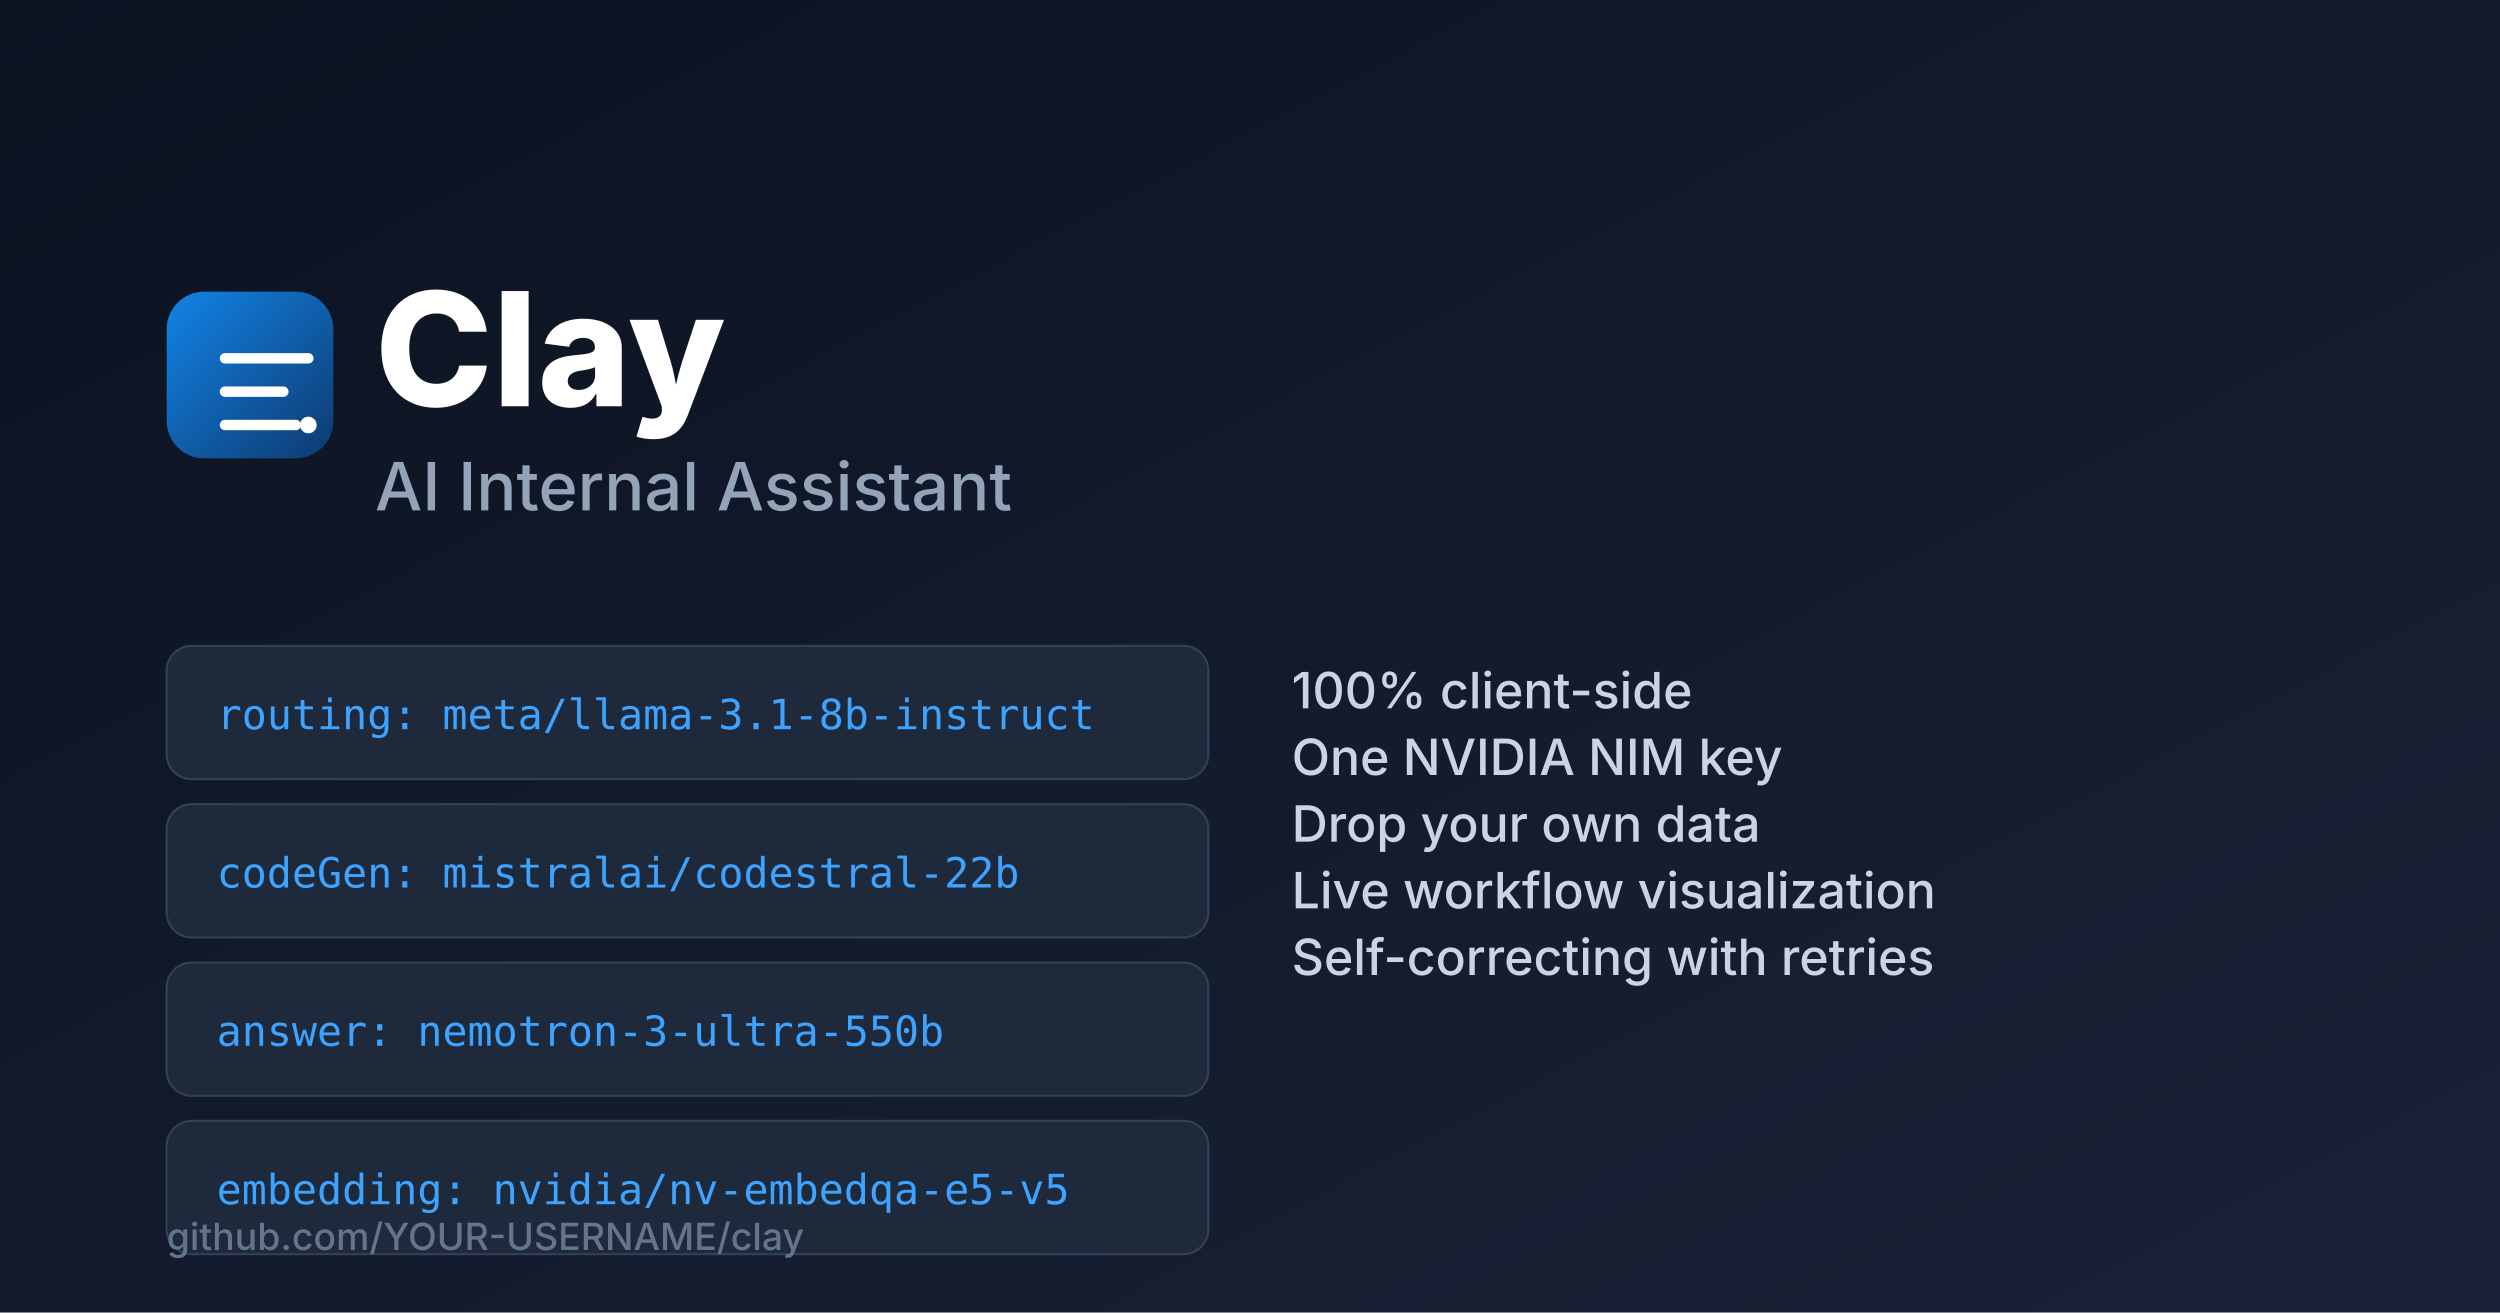
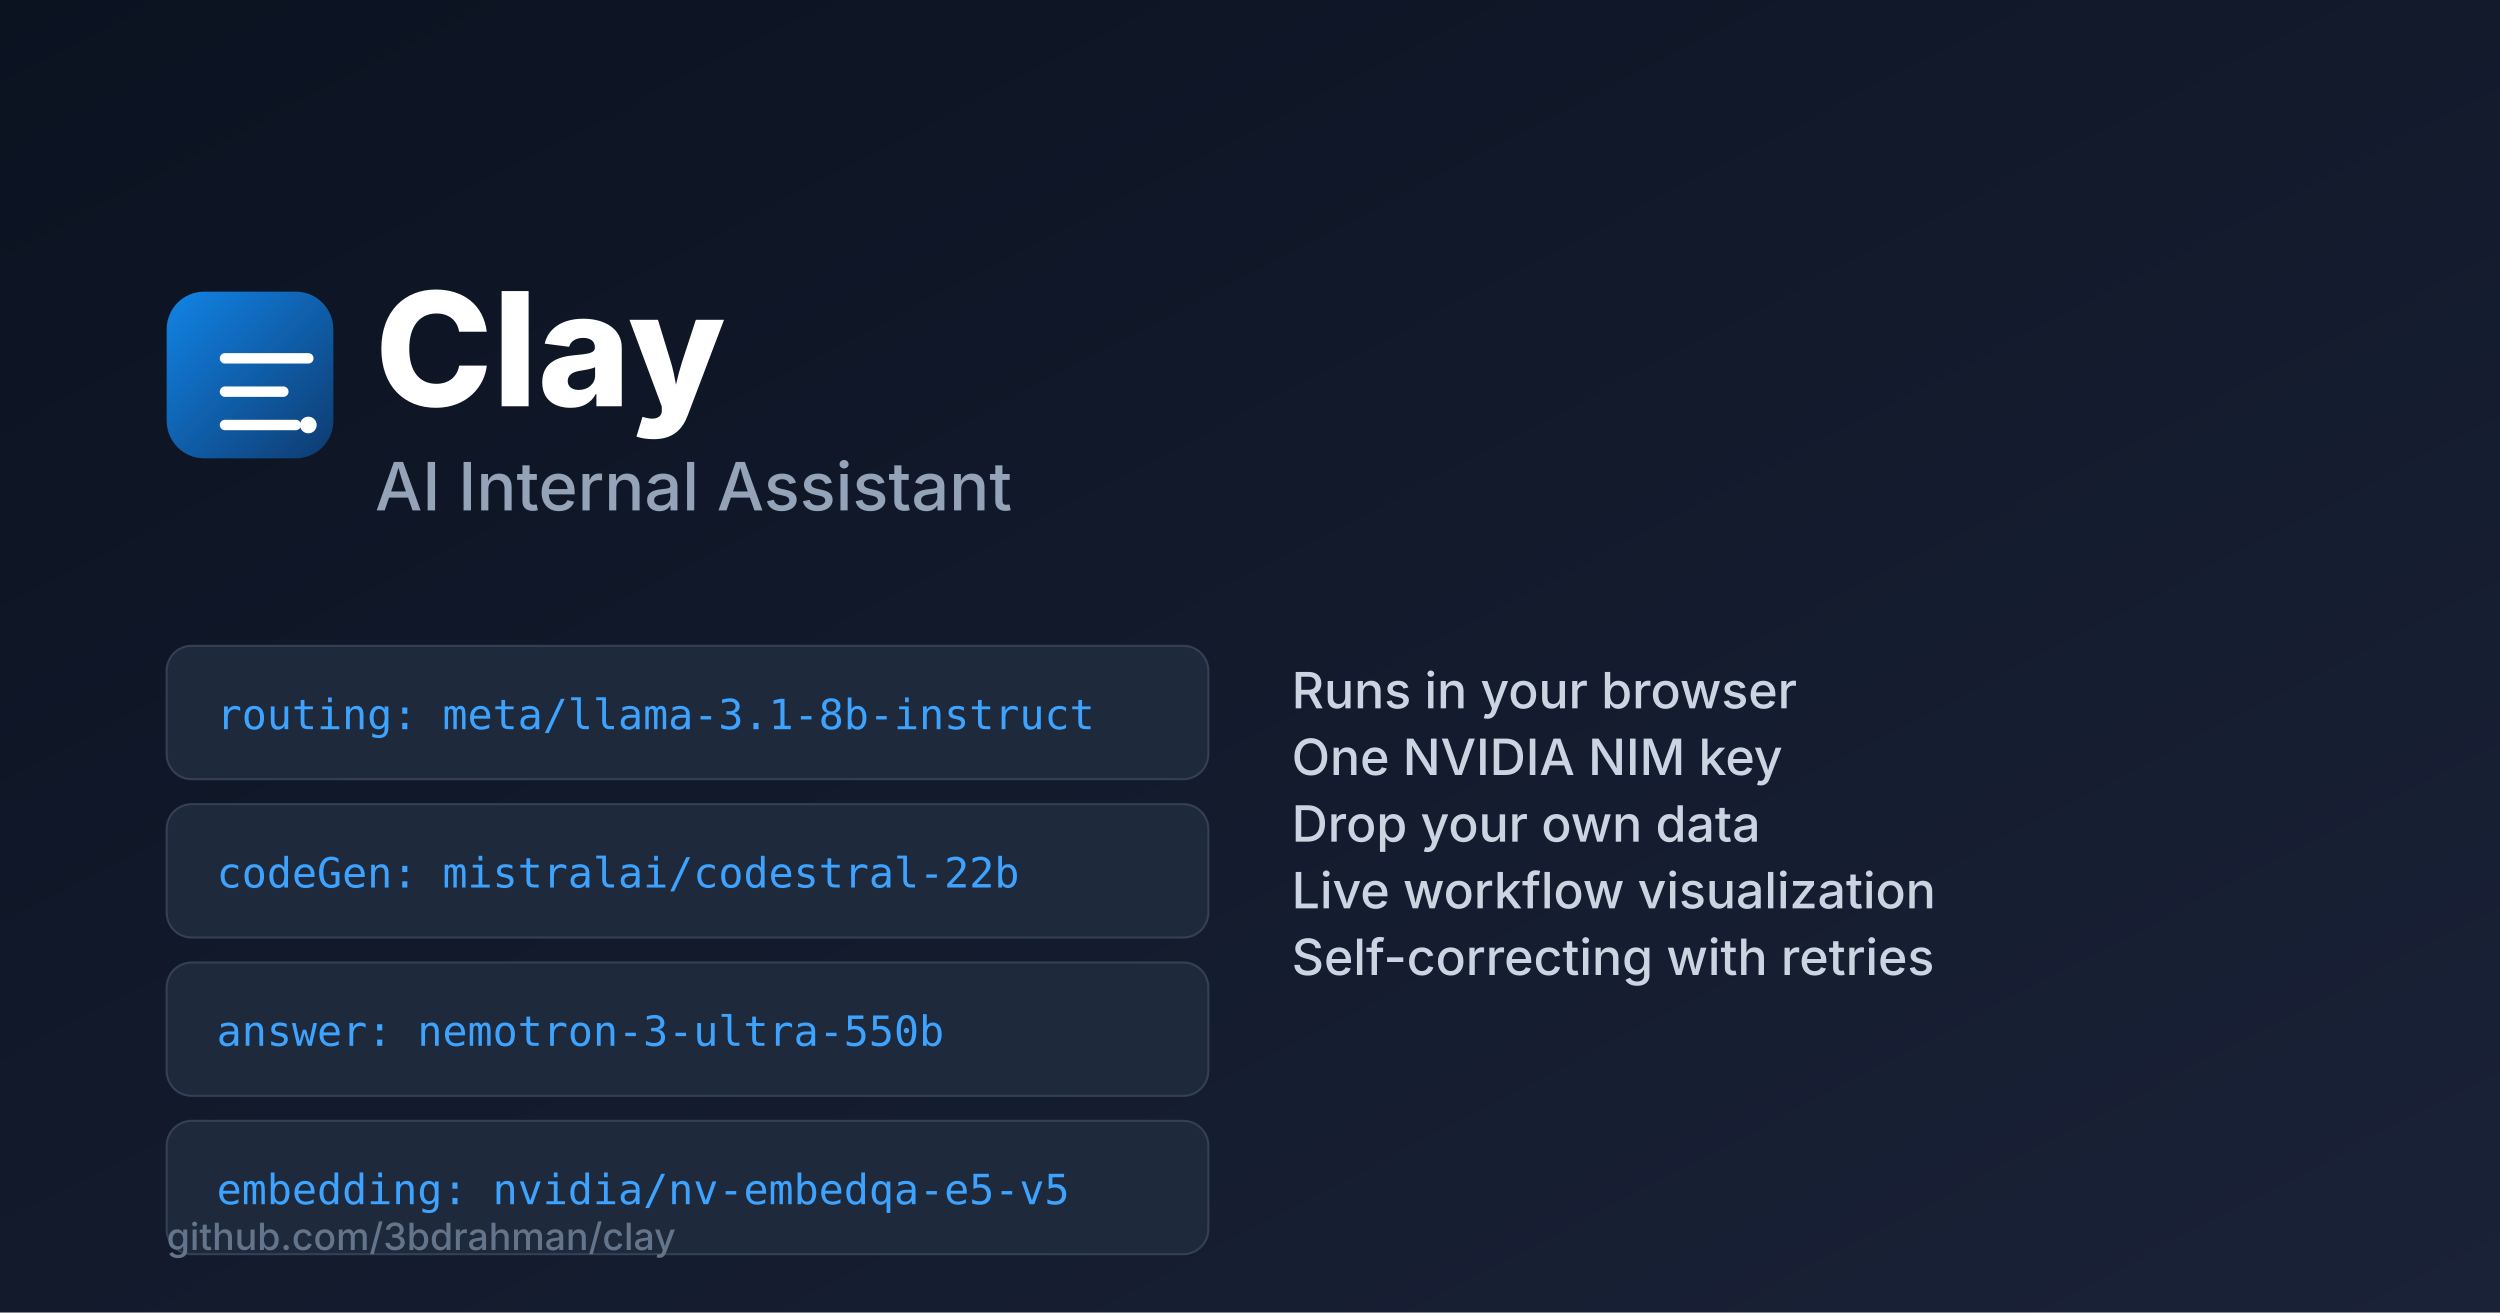
<svg xmlns="http://www.w3.org/2000/svg" viewBox="0 0 1200 630" fill="none">
  <defs>
    <linearGradient id="bg" x1="0%" y1="0%" x2="100%" y2="100%">
      <stop offset="0%" stop-color="#0b1220" />
      <stop offset="100%" stop-color="#1a2238" />
    </linearGradient>
    <linearGradient id="logo" x1="0%" y1="0%" x2="100%" y2="100%">
      <stop offset="0%" stop-color="#3da3ff" />
      <stop offset="100%" stop-color="#1e5fa8" />
    </linearGradient>
    <linearGradient id="chip" x1="0%" y1="0%" x2="100%" y2="100%">
      <stop offset="0%" stop-color="#1184e7" />
      <stop offset="100%" stop-color="#0e3a6f" />
    </linearGradient>
  </defs>
  <rect width="1200" height="630" fill="url(#bg)" />
  <g transform="translate(80, 140)">
    <rect width="80" height="80" rx="18" fill="url(#chip)" />
    <path d="M28 32h40M28 48h28M28 64h34" stroke="#fff" stroke-width="5" stroke-linecap="round" />
    <circle cx="68" cy="64" r="4" fill="#fff" />
  </g>
  <text x="180" y="195" font-family="system-ui, -apple-system, sans-serif" font-size="76" font-weight="800" fill="#fff">Clay</text>
  <text x="180" y="245" font-family="system-ui, -apple-system, sans-serif" font-size="32" font-weight="500" fill="#94a3b8">AI Internal Assistant</text>
  <g transform="translate(80, 310)">
    <rect width="500" height="64" rx="12" fill="#1e293b" stroke="#334155" stroke-width="1" />
    <text x="24" y="40" font-family="ui-monospace, monospace" font-size="20" fill="#3da3ff">routing:    meta/llama-3.1-8b-instruct</text>
  </g>
  <g transform="translate(80, 386)">
    <rect width="500" height="64" rx="12" fill="#1e293b" stroke="#334155" stroke-width="1" />
    <text x="24" y="40" font-family="ui-monospace, monospace" font-size="20" fill="#3da3ff">codeGen:    mistralai/codestral-22b</text>
  </g>
  <g transform="translate(80, 462)">
    <rect width="500" height="64" rx="12" fill="#1e293b" stroke="#334155" stroke-width="1" />
    <text x="24" y="40" font-family="ui-monospace, monospace" font-size="20" fill="#3da3ff">answer:     nemotron-3-ultra-550b</text>
  </g>
  <g transform="translate(80, 538)">
    <rect width="500" height="64" rx="12" fill="#1e293b" stroke="#334155" stroke-width="1" />
    <text x="24" y="40" font-family="ui-monospace, monospace" font-size="20" fill="#3da3ff">embedding:  nvidia/nv-embedqa-e5-v5</text>
  </g>
-   <text x="620" y="340" font-family="system-ui, -apple-system, sans-serif" font-size="24" font-weight="500" fill="#cbd5e1">100% client-side</text>
+   <text x="620" y="340" font-family="system-ui, -apple-system, sans-serif" font-size="24" font-weight="500" fill="#cbd5e1">Runs in your browser</text>
  <text x="620" y="372" font-family="system-ui, -apple-system, sans-serif" font-size="24" font-weight="500" fill="#cbd5e1">One NVIDIA NIM key</text>
  <text x="620" y="404" font-family="system-ui, -apple-system, sans-serif" font-size="24" font-weight="500" fill="#cbd5e1">Drop your own data</text>
  <text x="620" y="436" font-family="system-ui, -apple-system, sans-serif" font-size="24" font-weight="500" fill="#cbd5e1">Live workflow visualization</text>
  <text x="620" y="468" font-family="system-ui, -apple-system, sans-serif" font-size="24" font-weight="500" fill="#cbd5e1">Self-correcting with retries</text>
-   <text x="80" y="600" font-family="system-ui, -apple-system, sans-serif" font-size="18" font-weight="500" fill="#64748b">github.com/YOUR-USERNAME/clay</text>
+   <text x="80" y="600" font-family="system-ui, -apple-system, sans-serif" font-size="18" font-weight="500" fill="#64748b">github.com/3bdrahman/clay</text>
</svg>
